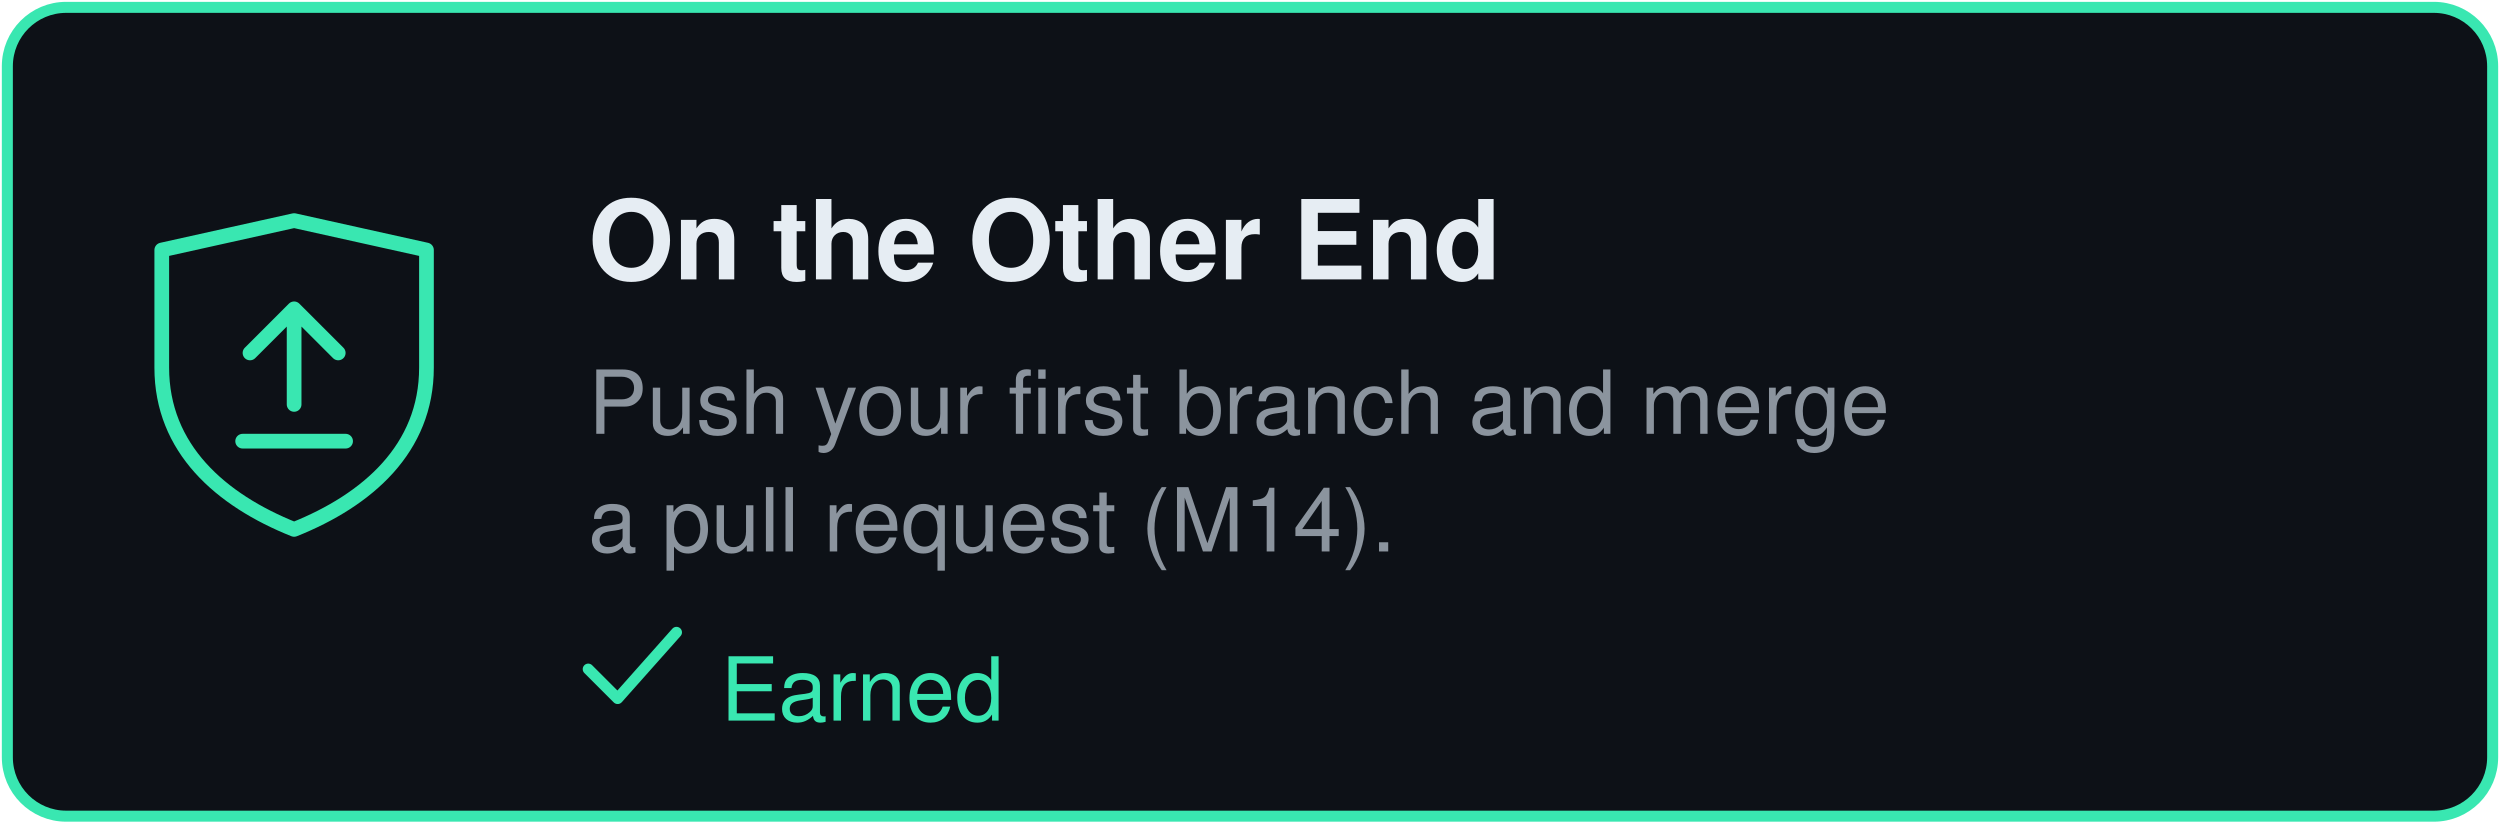
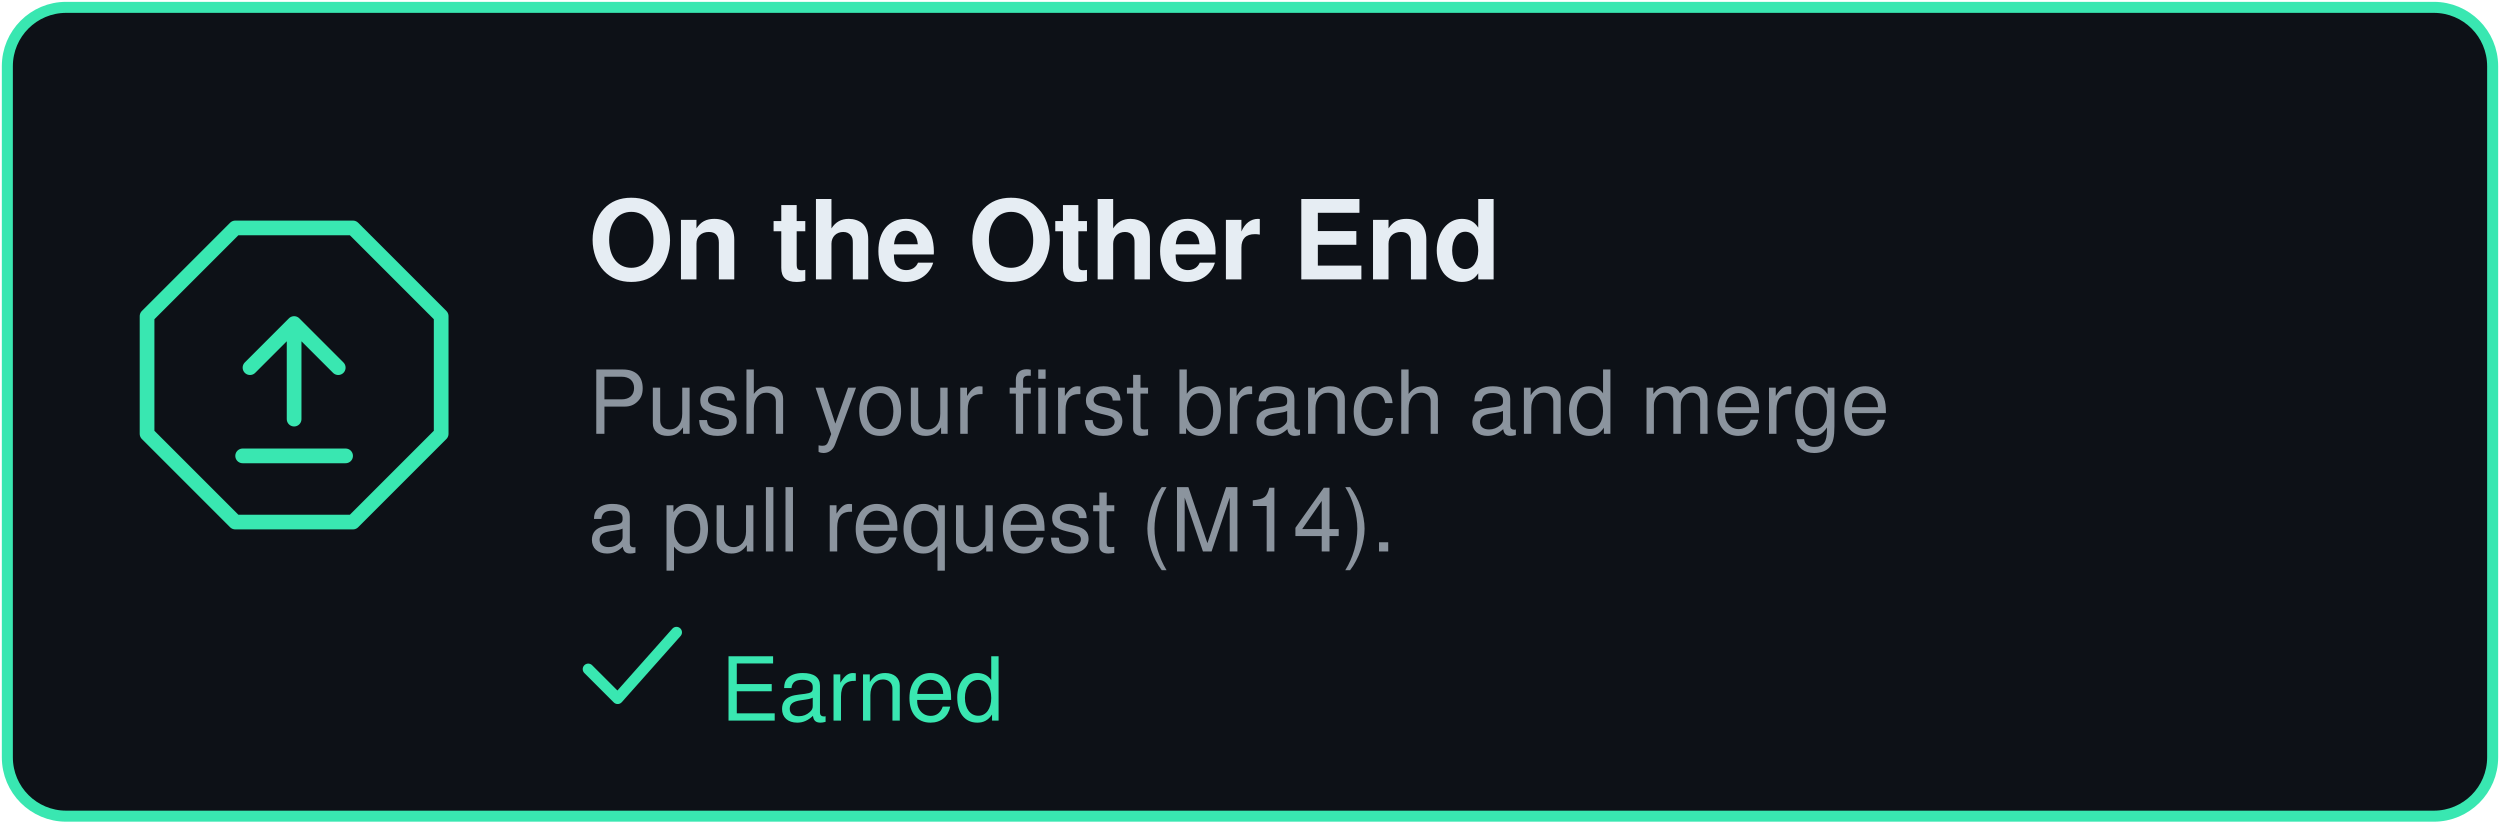
<svg xmlns="http://www.w3.org/2000/svg" width="340" height="112" viewBox="0 0 340 112" role="img" aria-label="On the Other End: earned">
  <rect x="1" y="1" width="338" height="110" rx="8" fill="#0D1117" stroke="#39E7B1" stroke-width="1.5" />
-   <g transform="translate(22 30)" fill="none" stroke="#39E7B1" stroke-width="2" stroke-linejoin="round" stroke-linecap="round">
-     <path d="M0 4 L18 0 L36 4 V20 C36 31 28 38 18 42 C8 38 0 31 0 20 Z" />
-     <g transform="translate(9 9)">
+   <g transform="translate(20 31)" fill="none" stroke="#39E7B1" stroke-width="2" stroke-linejoin="round" stroke-linecap="round">
+     <path d="M12 0 H28 L40 12 V28 L28 40 H12 L0 28 V12 Z" />
+     <g transform="translate(11 10)">
      <path d="M9 16 V3 M3 9 L9 3 L15 9" />
      <path d="M2 21 H16" />
    </g>
  </g>
  <text x="80" y="38" font-family="-apple-system, 'Segoe UI', Helvetica, Arial, sans-serif" font-size="15" font-weight="700" fill="#E6EDF3">On the Other End</text>
  <text x="80" y="59" font-family="-apple-system, 'Segoe UI', Helvetica, Arial, sans-serif" font-size="12" fill="#8B949E">Push your first branch and merge</text>
  <text x="80" y="75" font-family="-apple-system, 'Segoe UI', Helvetica, Arial, sans-serif" font-size="12" fill="#8B949E">a pull request (M14).</text>
  <g transform="translate(80 86)" fill="none" stroke="#39E7B1" stroke-width="1.5" stroke-linecap="round" stroke-linejoin="round">
    <path d="M0 5 L4 9 L12 0" />
  </g>
  <text x="98" y="98" font-family="-apple-system, 'Segoe UI', Helvetica, Arial, sans-serif" font-size="12" fill="#39E7B1">Earned</text>
</svg>
